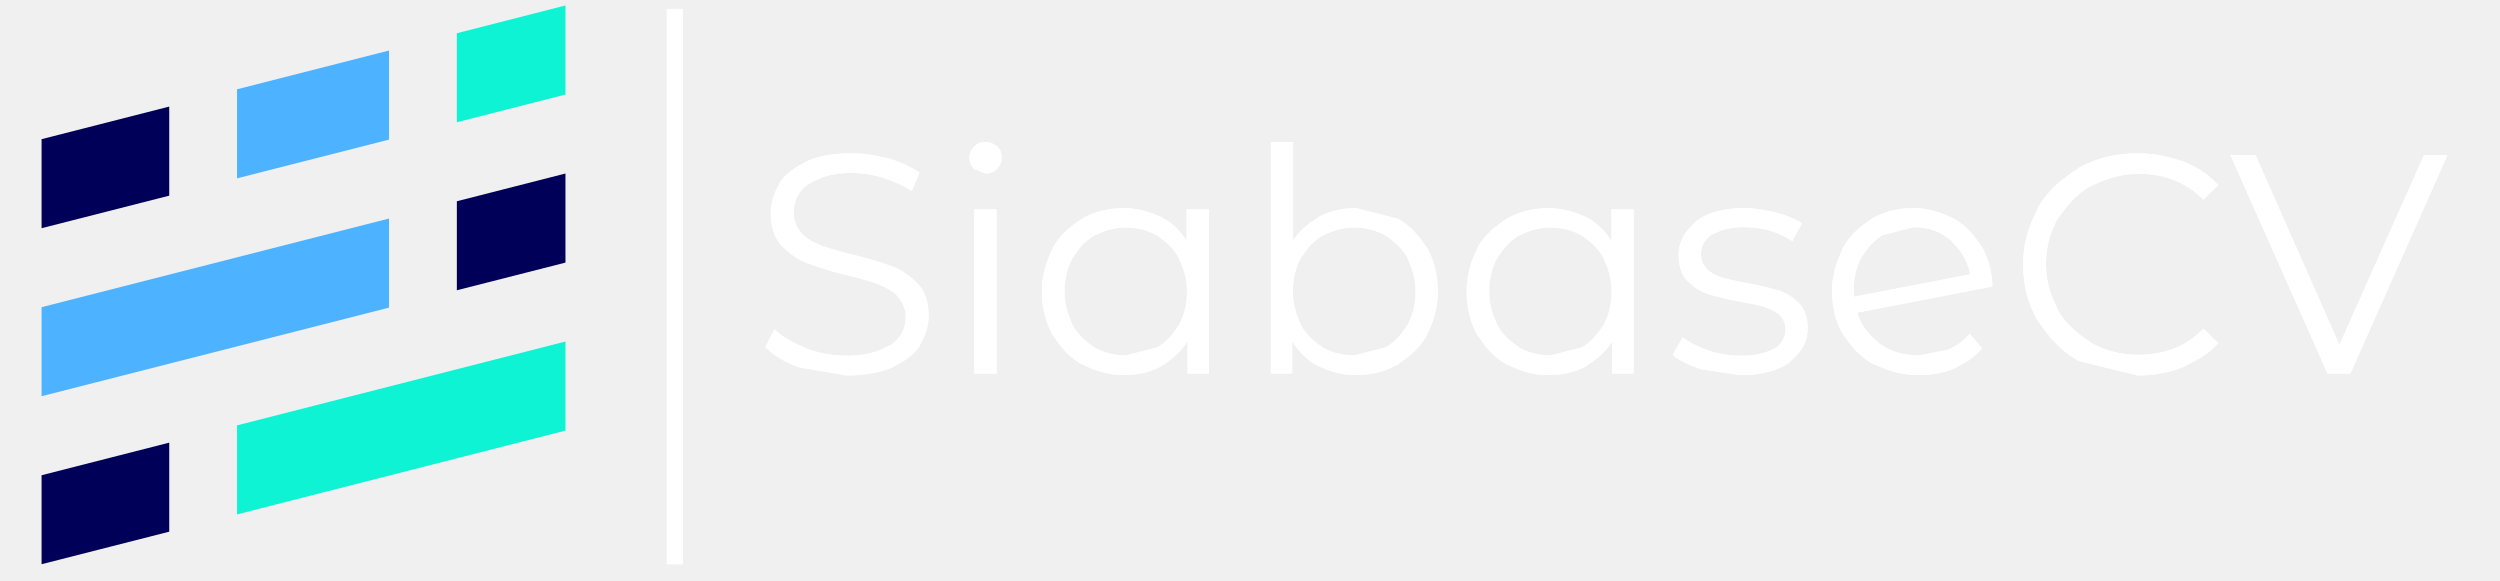
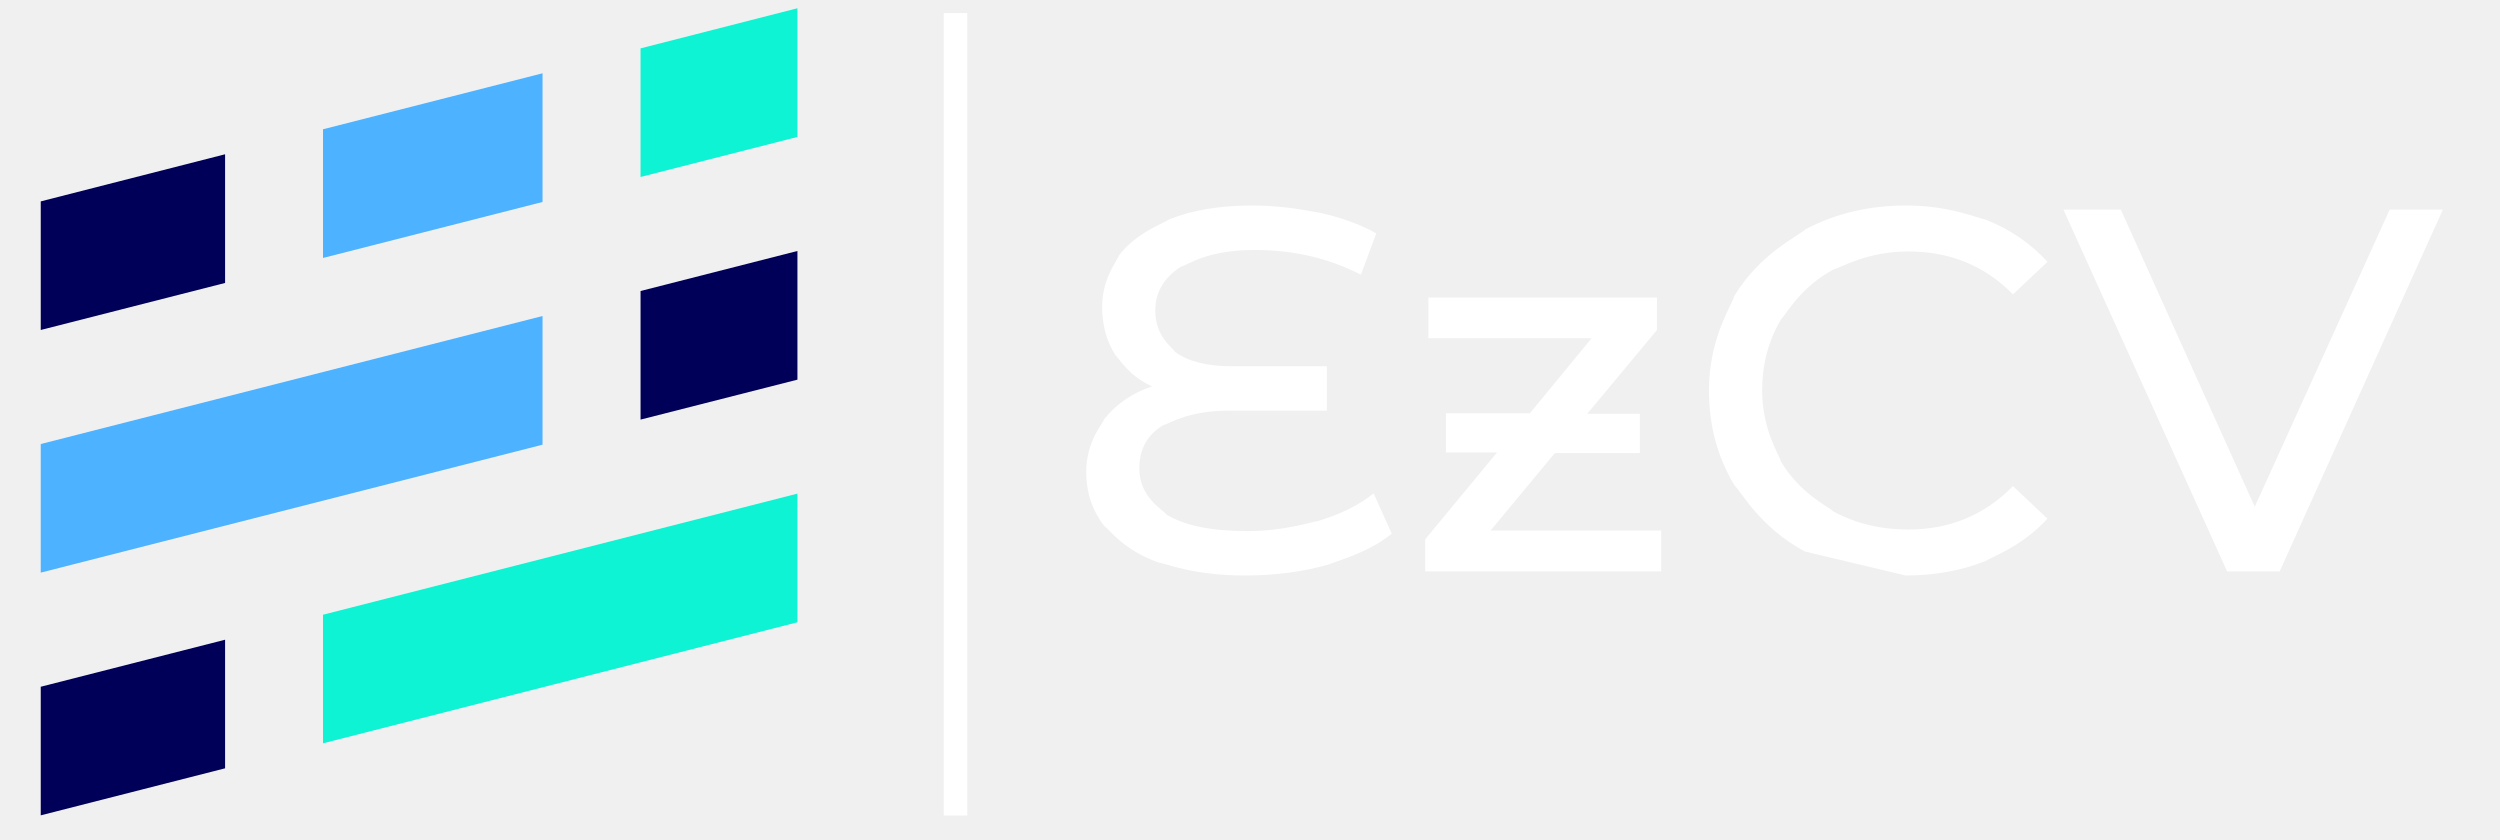
- <svg xmlns="http://www.w3.org/2000/svg" xmlns:xlink="http://www.w3.org/1999/xlink" version="1.1" preserveAspectRatio="xMidYMid meet" viewBox="7.583 -0.046 443.911 106.168" width="439.91" height="102.17">
+ <svg xmlns="http://www.w3.org/2000/svg" xmlns:xlink="http://www.w3.org/1999/xlink" version="1.1" preserveAspectRatio="xMidYMid meet" viewBox="6.217 -0.043 296.149 102.159" width="292.15" height="98.16">
  <defs>
-     <path d="M72.11 25.48L72.11 9.19L44.32 16.28L44.32 32.56L72.11 25.48Z" id="g1TnHU5p2d" />
-     <path d="M72.11 25.48L72.11 9.19L44.32 16.28L44.32 32.56L72.11 25.48Z" id="c5Zgms2tXP" />
-     <path d="M84.51 6.03L84.51 22.31L104.37 17.24L104.37 0.95L84.51 6.03Z" id="capkNexTb" />
-     <path d="M84.51 6.03L84.51 22.31L104.37 17.24L104.37 0.95L84.51 6.03Z" id="c3PfkBehM" />
-     <path d="M31.92 35.73L31.92 19.44L8.58 25.4L8.58 41.68L31.92 35.73Z" id="b45sl4vvGy" />
-     <path d="M31.92 35.73L31.92 19.44L8.58 25.4L8.58 41.68L31.92 35.73Z" id="beSbGNuWU" />
-     <path d="M84.51 36.75L84.51 53.03L104.37 47.97L104.37 31.68L84.51 36.75Z" id="a2igGwBH9Y" />
-     <path d="M84.51 36.75L84.51 53.03L104.37 47.97L104.37 31.68L84.51 36.75Z" id="aqd3Asndi" />
-     <path d="M72.11 56.2L72.11 39.91L8.58 56.12L8.58 72.4L72.11 56.2Z" id="c2gyZ8VUG2" />
-     <path d="M72.11 56.2L72.11 39.91L8.58 56.12L8.58 72.4L72.11 56.2Z" id="c2TO3fgGha" />
-     <path d="M44.32 77.73L44.32 94.01L104.37 78.69L104.37 62.4L44.32 77.73Z" id="bhUaA8AEZ" />
-     <path d="M44.32 77.73L44.32 94.01L104.37 78.69L104.37 62.4L44.32 77.73Z" id="b1vy4IYOa9" />
-     <path d="M31.92 97.17L31.92 80.89L8.58 86.85L8.58 103.12L31.92 97.17Z" id="b3YWEmPnP0" />
-     <path d="M31.92 97.17L31.92 80.89L8.58 86.85L8.58 103.12L31.92 97.17Z" id="f4q6veXvhK" />
-     <path d="M125.86 1.59C125.86 62.51 125.86 96.36 125.86 103.12C125.86 103.12 125.86 103.12 125.86 103.12C124.09 103.12 123.11 103.12 122.91 103.12C122.91 103.12 122.91 103.12 122.91 103.12C122.91 42.2 122.91 8.36 122.91 1.59C122.91 1.59 122.91 1.59 122.91 1.59C124.68 1.59 125.66 1.59 125.86 1.59C125.86 1.59 125.86 1.59 125.86 1.59Z" id="anKQou44Z" />
-     <path d="M125.86 1.59C125.86 62.51 125.86 96.36 125.86 103.12C125.86 103.12 125.86 103.12 125.86 103.12C124.09 103.12 123.11 103.12 122.91 103.12C122.91 103.12 122.91 103.12 122.91 103.12C122.91 42.2 122.91 8.36 122.91 1.59C122.91 1.59 122.91 1.59 122.91 1.59C124.68 1.59 125.66 1.59 125.86 1.59C125.86 1.59 125.86 1.59 125.86 1.59Z" id="c1L07DWTIi" />
-     <path d="M140.93 63.41C140.93 63.41 140.93 63.41 140.93 63.41C141.93 61.45 142.49 60.37 142.59 60.15C144.77 62.32 147.8 63.31 148.38 63.66C150.78 64.56 153.26 65 155.82 65C155.82 65 155.82 65 155.82 65C161.2 65 163.09 63.23 163.9 63.03C165.69 61.72 166.59 60.02 166.59 57.93C166.59 57.93 166.59 57.93 166.59 57.93C166.59 55.53 165.27 54.49 165.13 54.11C163.67 52.68 161.9 52.12 161.55 51.9C160.14 51.4 158.17 50.83 155.65 50.23C155.65 50.23 155.65 50.23 155.65 50.23C151.13 49.09 149.15 48.25 148.44 48.02C145.74 46.97 144.29 45.13 143.83 44.81C142.54 43.36 141.91 41.41 141.91 38.92C141.91 38.92 141.91 38.92 141.91 38.92C141.91 35.91 143.35 33.97 143.51 33.43C145.11 30.95 147.95 29.85 148.44 29.46C150.65 28.47 153.4 27.98 156.68 27.98C156.68 27.98 156.68 27.98 156.68 27.98C160.12 27.98 162.74 28.82 163.41 28.91C165.6 29.55 167.51 30.41 169.11 31.51C169.11 31.51 169.11 31.51 169.11 31.51C168.24 33.53 167.77 34.65 167.68 34.88C165.16 33.23 162.83 32.64 162.3 32.39C160.38 31.85 158.51 31.57 156.68 31.57C156.68 31.57 156.68 31.57 156.68 31.57C151.41 31.57 149.55 33.39 148.75 33.6C146.98 34.95 146.09 36.68 146.09 38.82C146.09 38.82 146.09 38.82 146.09 38.82C146.09 41.21 147.4 42.28 147.54 42.67C149.01 44.12 150.85 44.67 151.21 44.89C152.68 45.4 154.66 45.97 157.14 46.58C157.14 46.58 157.14 46.58 157.14 46.58C161.55 47.66 163.56 48.5 164.27 48.71C166.99 49.77 168.42 51.59 168.88 51.9C170.14 53.33 170.77 55.27 170.77 57.7C170.77 57.7 170.77 57.7 170.77 57.7C170.77 60.73 169.3 62.65 169.14 63.21C167.51 65.69 164.62 66.75 164.13 67.14C161.87 68.11 159.11 68.6 155.82 68.6C155.82 68.6 155.82 68.6 155.82 68.6C150.69 67.74 147.83 67.27 147.27 67.17C144.54 66.22 142.42 64.96 140.93 63.41ZM183.2 38.24L183.2 68.26L179.13 68.26L179.13 38.24L183.2 38.24ZM178.22 28.77C178.22 28.77 178.22 28.77 178.22 28.77C178.22 27.63 178.98 26.98 179.07 26.78C179.64 26.2 180.35 25.92 181.19 25.92C181.19 25.92 181.19 25.92 181.19 25.92C182.45 25.92 183.1 26.66 183.31 26.75C183.89 27.3 184.16 27.96 184.16 28.71C184.16 28.71 184.16 28.71 184.16 28.71C184.16 29.97 183.4 30.62 183.31 30.83C182.74 31.4 182.03 31.68 181.19 31.68C181.19 31.68 181.19 31.68 181.19 31.68C179.92 31.17 179.21 30.89 179.07 30.83C178.5 30.26 178.22 29.58 178.22 28.77ZM222.02 68.26C219.68 68.26 218.38 68.26 218.12 68.26C218.12 64.69 218.12 62.72 218.12 62.32C216.29 65.34 213.77 66.48 213.28 66.94C211.28 68.01 209.02 68.54 206.5 68.54C206.5 68.54 206.5 68.54 206.5 68.54C202.26 68.54 199.6 66.79 198.83 66.6C195.39 64.66 193.98 61.72 193.45 61.18C192.14 58.86 191.5 56.21 191.5 53.25C191.5 53.25 191.5 53.25 191.5 53.25C191.5 48.8 193.25 46.11 193.45 45.32C195.39 41.84 198.29 40.47 198.83 39.93C201.12 38.66 203.68 38.01 206.5 38.01C206.5 38.01 206.5 38.01 206.5 38.01C210.16 38.01 212.45 39.38 213.11 39.53C215.09 40.53 216.69 42.01 217.95 43.95C217.95 43.95 217.95 43.95 217.95 43.95L217.95 38.24L222.02 38.24L222.02 68.26ZM216.55 59.36C217.53 57.57 218.01 55.53 218.01 53.25C218.01 53.25 218.01 53.25 218.01 53.25C218.01 49.83 216.69 47.76 216.55 47.14C215.09 44.46 212.94 43.42 212.55 43.01C210.84 42.04 208.94 41.55 206.85 41.55C206.85 41.55 206.85 41.55 206.85 41.55C203.64 41.55 201.67 42.86 201.09 43.01C198.54 44.46 197.48 46.73 197.08 47.14C196.11 48.93 195.62 50.97 195.62 53.25C195.62 53.25 195.62 53.25 195.62 53.25C195.62 56.67 196.93 58.74 197.08 59.36C198.54 62.04 200.69 63.07 201.09 63.49C202.79 64.46 204.71 64.94 206.85 64.94C206.85 64.94 206.85 64.94 206.85 64.94C210.27 64.07 212.16 63.59 212.55 63.49C215.09 62.04 216.15 59.77 216.55 59.36ZM261.94 45.32C263.23 47.64 263.88 50.29 263.88 53.25C263.88 53.25 263.88 53.25 263.88 53.25C263.88 57.7 262.13 60.38 261.94 61.18C259.98 64.66 257.09 66.06 256.55 66.6C254.26 67.89 251.71 68.54 248.88 68.54C248.88 68.54 248.88 68.54 248.88 68.54C245.1 68.54 242.77 67.1 242.09 66.94C240.09 65.88 238.48 64.34 237.25 62.32C237.25 62.32 237.25 62.32 237.25 62.32L237.25 68.26L233.36 68.26L233.36 25.92C235.8 25.92 237.15 25.92 237.42 25.92C237.42 36.74 237.42 42.75 237.42 43.95C239.31 41.04 241.78 39.97 242.26 39.53C244.22 38.52 246.44 38.01 248.88 38.01C248.88 38.01 248.88 38.01 248.88 38.01C253.48 39.16 256.03 39.8 256.55 39.93C259.98 41.84 261.39 44.78 261.94 45.32ZM258.35 59.36C259.33 57.57 259.81 55.53 259.81 53.25C259.81 53.25 259.81 53.25 259.81 53.25C259.81 49.83 258.5 47.76 258.35 47.14C256.9 44.46 254.72 43.42 254.32 43.01C252.6 42.04 250.69 41.55 248.59 41.55C248.59 41.55 248.59 41.55 248.59 41.55C245.38 41.55 243.41 42.86 242.84 43.01C240.29 44.46 239.22 46.73 238.82 47.14C237.85 48.93 237.37 50.97 237.37 53.25C237.37 53.25 237.37 53.25 237.37 53.25C237.37 56.67 238.68 58.74 238.82 59.36C240.29 62.04 242.43 63.07 242.84 63.49C244.53 64.46 246.46 64.94 248.59 64.94C248.59 64.94 248.59 64.94 248.59 64.94C252.02 64.07 253.94 63.59 254.32 63.49C256.9 62.04 257.95 59.77 258.35 59.36ZM299.67 68.26C297.33 68.26 296.04 68.26 295.78 68.26C295.78 64.69 295.78 62.72 295.78 62.32C293.94 65.34 291.42 66.48 290.94 66.94C288.93 68.01 286.67 68.54 284.15 68.54C284.15 68.54 284.15 68.54 284.15 68.54C279.91 68.54 277.24 66.79 276.48 66.6C273.04 64.66 271.63 61.72 271.09 61.18C269.8 58.86 269.15 56.21 269.15 53.25C269.15 53.25 269.15 53.25 269.15 53.25C269.15 48.8 270.9 46.11 271.09 45.32C273.04 41.84 275.94 40.47 276.48 39.93C278.77 38.66 281.32 38.01 284.15 38.01C284.15 38.01 284.15 38.01 284.15 38.01C287.82 38.01 290.11 39.38 290.77 39.53C292.73 40.53 294.34 42.01 295.61 43.95C295.61 43.95 295.61 43.95 295.61 43.95L295.61 38.24L299.67 38.24L299.67 68.26ZM294.2 59.36C295.17 57.57 295.66 55.53 295.66 53.25C295.66 53.25 295.66 53.25 295.66 53.25C295.66 49.83 294.35 47.76 294.2 47.14C292.74 44.46 290.6 43.42 290.19 43.01C288.5 42.04 286.59 41.55 284.49 41.55C284.49 41.55 284.49 41.55 284.49 41.55C281.28 41.55 279.31 42.86 278.74 43.01C276.19 44.46 275.14 46.73 274.73 47.14C273.76 48.93 273.27 50.97 273.27 53.25C273.27 53.25 273.27 53.25 273.27 53.25C273.27 56.67 274.59 58.74 274.73 59.36C276.19 62.04 278.33 63.07 278.74 63.49C280.44 64.46 282.36 64.94 284.49 64.94C284.49 64.94 284.49 64.94 284.49 64.94C287.91 64.07 289.81 63.59 290.19 63.49C292.74 62.04 293.79 59.77 294.2 59.36ZM306.82 64.83C306.82 64.83 306.82 64.83 306.82 64.83C307.92 62.91 308.54 61.85 308.66 61.64C310.55 63.12 312.93 63.82 313.41 64.06C315.32 64.69 317.3 65 319.37 65C319.37 65 319.37 65 319.37 65C323.49 65 324.86 63.85 325.46 63.72C326.78 62.86 327.45 61.66 327.45 60.09C327.45 60.09 327.45 60.09 327.45 60.09C327.45 58.44 326.46 57.76 326.35 57.5C325.26 56.56 323.88 56.21 323.6 56.07C322.5 55.75 321.03 55.44 319.2 55.13C319.2 55.13 319.2 55.13 319.2 55.13C315.53 54.44 313.89 53.88 313.3 53.73C311.07 53.03 309.87 51.55 309.49 51.31C308.44 50.17 307.91 48.59 307.91 46.58C307.91 46.58 307.91 46.58 307.91 46.58C307.91 42.8 310.75 41.03 311.07 40.41C313.16 38.82 316.08 38.01 319.83 38.01C319.83 38.01 319.83 38.01 319.83 38.01C322.74 38.01 325.08 38.71 325.66 38.79C327.62 39.3 329.22 39.98 330.47 40.81C330.47 40.81 330.47 40.81 330.47 40.81C329.41 42.77 328.82 43.85 328.7 44.06C326.22 42.35 323.26 41.49 319.83 41.49C319.83 41.49 319.83 41.49 319.83 41.49C315.93 41.49 314.54 42.73 313.96 42.86C312.64 43.78 311.99 44.98 311.99 46.46C311.99 46.46 311.99 46.46 311.99 46.46C311.99 48.17 312.98 48.93 313.1 49.2C314.22 50.23 315.6 50.56 315.87 50.71C316.99 51.03 318.51 51.37 320.45 51.71C320.45 51.71 320.45 51.71 320.45 51.71C324.06 52.39 325.66 52.94 326.24 53.08C328.41 53.76 329.59 55.18 329.96 55.42C330.99 56.52 331.51 58.04 331.51 59.98C331.51 59.98 331.51 59.98 331.51 59.98C331.51 63.92 328.55 65.6 328.21 66.22C326.02 67.77 322.97 68.54 319.08 68.54C319.08 68.54 319.08 68.54 319.08 68.54C314.87 67.9 312.53 67.56 312.06 67.48C309.83 66.78 308.09 65.9 306.82 64.83ZM361.12 61C361.12 61 361.12 61 361.12 61C362.49 62.58 363.25 63.46 363.4 63.63C361.4 66.03 358.92 66.91 358.42 67.29C356.44 68.12 354.24 68.54 351.83 68.54C351.83 68.54 351.83 68.54 351.83 68.54C347.2 68.54 344.42 66.77 343.59 66.57C339.98 64.61 338.54 61.67 337.98 61.12C336.64 58.8 335.97 56.18 335.97 53.25C335.97 53.25 335.97 53.25 335.97 53.25C335.97 48.86 337.7 46.17 337.9 45.37C339.81 41.89 342.66 40.5 343.19 39.96C345.44 38.67 348 38.01 350.87 38.01C350.87 38.01 350.87 38.01 350.87 38.01C354.87 38.01 357.38 39.66 358.11 39.84C361.35 41.66 362.74 44.41 363.26 44.92C364.53 47.09 365.21 49.56 365.29 52.34C365.29 52.34 365.29 52.34 365.29 52.34C350.45 55.21 342.21 56.81 340.56 57.12C341.7 60.78 344.29 62.29 344.71 62.86C346.71 64.25 349.1 64.94 351.89 64.94C351.89 64.94 351.89 64.94 351.89 64.94C355 64.35 356.73 64.01 357.07 63.94C358.66 63.28 360 62.3 361.12 61ZM341.33 47C340.4 48.73 339.93 50.72 339.93 52.97C339.93 52.97 339.93 52.97 339.93 52.97C339.93 53.53 339.95 53.95 339.98 54.22C339.98 54.22 339.98 54.22 339.98 54.22C352.73 51.75 359.81 50.38 361.23 50.11C360.54 46.35 358.08 44.54 357.73 43.93C355.87 42.31 353.58 41.49 350.87 41.49C350.87 41.49 350.87 41.49 350.87 41.49C347.47 42.37 345.6 42.85 345.22 42.95C342.73 44.4 341.72 46.6 341.33 47ZM373.63 58.7C371.81 55.6 370.9 52.12 370.9 48.28C370.9 48.28 370.9 48.28 370.9 48.28C370.9 42.53 373.36 38.92 373.63 37.87C376.35 33.23 380.4 31.33 381.15 30.6C384.36 28.85 387.95 27.98 391.92 27.98C391.92 27.98 391.92 27.98 391.92 27.98C396.38 27.98 399.34 29.31 400.17 29.46C402.69 30.45 404.82 31.89 406.58 33.79C406.58 33.79 406.58 33.79 406.58 33.79C404.97 35.4 404.07 36.3 403.88 36.47C400.76 33.32 396.81 31.74 392.04 31.74C392.04 31.74 392.04 31.74 392.04 31.74C387.28 31.74 384.25 33.69 383.39 33.91C379.5 36.08 377.9 39.25 377.29 39.84C375.82 42.35 375.08 45.17 375.08 48.28C375.08 48.28 375.08 48.28 375.08 48.28C375.08 52.97 377.07 55.89 377.29 56.73C379.5 60.5 382.78 62.07 383.39 62.66C385.98 64.11 388.87 64.83 392.04 64.83C392.04 64.83 392.04 64.83 392.04 64.83C396.84 64.83 400.8 63.24 403.88 60.04C403.88 60.04 403.88 60.04 403.88 60.04C405.5 61.65 406.4 62.54 406.58 62.72C403.94 65.57 400.78 66.65 400.14 67.09C397.6 68.09 394.84 68.6 391.86 68.6C391.86 68.6 391.86 68.6 391.86 68.6C385.42 67.02 381.84 66.15 381.13 65.98C376.35 63.35 374.37 59.42 373.63 58.7ZM430.74 68.26L426.57 68.26L408.81 28.32L413.4 28.32L428.74 63.01L444.2 28.32L448.49 28.32L430.74 68.26Z" id="c37j82CLcB" />
-     <path d="M140.93 63.41C140.93 63.41 140.93 63.41 140.93 63.41C141.93 61.45 142.49 60.37 142.59 60.15C144.77 62.32 147.8 63.31 148.38 63.66C150.78 64.56 153.26 65 155.82 65C155.82 65 155.82 65 155.82 65C161.2 65 163.09 63.23 163.9 63.03C165.69 61.72 166.59 60.02 166.59 57.93C166.59 57.93 166.59 57.93 166.59 57.93C166.59 55.53 165.27 54.49 165.13 54.11C163.67 52.68 161.9 52.12 161.55 51.9C160.14 51.4 158.17 50.83 155.65 50.23C155.65 50.23 155.65 50.23 155.65 50.23C151.13 49.09 149.15 48.25 148.44 48.02C145.74 46.97 144.29 45.13 143.83 44.81C142.54 43.36 141.91 41.41 141.91 38.92C141.91 38.92 141.91 38.92 141.91 38.92C141.91 35.91 143.35 33.97 143.51 33.43C145.11 30.95 147.95 29.85 148.44 29.46C150.65 28.47 153.4 27.98 156.68 27.98C156.68 27.98 156.68 27.98 156.68 27.98C160.12 27.98 162.74 28.82 163.41 28.91C165.6 29.55 167.51 30.41 169.11 31.51C169.11 31.51 169.11 31.51 169.11 31.51C168.24 33.53 167.77 34.65 167.68 34.88C165.16 33.23 162.83 32.64 162.3 32.39C160.38 31.85 158.51 31.57 156.68 31.57C156.68 31.57 156.68 31.57 156.68 31.57C151.41 31.57 149.55 33.39 148.75 33.6C146.98 34.95 146.09 36.68 146.09 38.82C146.09 38.82 146.09 38.82 146.09 38.82C146.09 41.21 147.4 42.28 147.54 42.67C149.01 44.12 150.85 44.67 151.21 44.89C152.68 45.4 154.66 45.97 157.14 46.58C157.14 46.58 157.14 46.58 157.14 46.58C161.55 47.66 163.56 48.5 164.27 48.71C166.99 49.77 168.42 51.59 168.88 51.9C170.14 53.33 170.77 55.27 170.77 57.7C170.77 57.7 170.77 57.7 170.77 57.7C170.77 60.73 169.3 62.65 169.14 63.21C167.51 65.69 164.62 66.75 164.13 67.14C161.87 68.11 159.11 68.6 155.82 68.6C155.82 68.6 155.82 68.6 155.82 68.6C150.69 67.74 147.83 67.27 147.27 67.17C144.54 66.22 142.42 64.96 140.93 63.41ZM183.2 38.24L183.2 68.26L179.13 68.26L179.13 38.24L183.2 38.24ZM178.22 28.77C178.22 28.77 178.22 28.77 178.22 28.77C178.22 27.63 178.98 26.98 179.07 26.78C179.64 26.2 180.35 25.92 181.19 25.92C181.19 25.92 181.19 25.92 181.19 25.92C182.45 25.92 183.1 26.66 183.31 26.75C183.89 27.3 184.16 27.96 184.16 28.71C184.16 28.71 184.16 28.71 184.16 28.71C184.16 29.97 183.4 30.62 183.31 30.83C182.74 31.4 182.03 31.68 181.19 31.68C181.19 31.68 181.19 31.68 181.19 31.68C179.92 31.17 179.21 30.89 179.07 30.83C178.5 30.26 178.22 29.58 178.22 28.77ZM222.02 68.26C219.68 68.26 218.38 68.26 218.12 68.26C218.12 64.69 218.12 62.72 218.12 62.32C216.29 65.34 213.77 66.48 213.28 66.94C211.28 68.01 209.02 68.54 206.5 68.54C206.5 68.54 206.5 68.54 206.5 68.54C202.26 68.54 199.6 66.79 198.83 66.6C195.39 64.66 193.98 61.72 193.45 61.18C192.14 58.86 191.5 56.21 191.5 53.25C191.5 53.25 191.5 53.25 191.5 53.25C191.5 48.8 193.25 46.11 193.45 45.32C195.39 41.84 198.29 40.47 198.83 39.93C201.12 38.66 203.68 38.01 206.5 38.01C206.5 38.01 206.5 38.01 206.5 38.01C210.16 38.01 212.45 39.38 213.11 39.53C215.09 40.53 216.69 42.01 217.95 43.95C217.95 43.95 217.95 43.95 217.95 43.95L217.95 38.24L222.02 38.24L222.02 68.26ZM216.55 59.36C217.53 57.57 218.01 55.53 218.01 53.25C218.01 53.25 218.01 53.25 218.01 53.25C218.01 49.83 216.69 47.76 216.55 47.14C215.09 44.46 212.94 43.42 212.55 43.01C210.84 42.04 208.94 41.55 206.85 41.55C206.85 41.55 206.85 41.55 206.85 41.55C203.64 41.55 201.67 42.86 201.09 43.01C198.54 44.46 197.48 46.73 197.08 47.14C196.11 48.93 195.62 50.97 195.62 53.25C195.62 53.25 195.62 53.25 195.62 53.25C195.62 56.67 196.93 58.74 197.08 59.36C198.54 62.04 200.69 63.07 201.09 63.49C202.79 64.46 204.71 64.94 206.85 64.94C206.85 64.94 206.85 64.94 206.85 64.94C210.27 64.07 212.16 63.59 212.55 63.49C215.09 62.04 216.15 59.77 216.55 59.36ZM261.94 45.32C263.23 47.64 263.88 50.29 263.88 53.25C263.88 53.25 263.88 53.25 263.88 53.25C263.88 57.7 262.13 60.38 261.94 61.18C259.98 64.66 257.09 66.06 256.55 66.6C254.26 67.89 251.71 68.54 248.88 68.54C248.88 68.54 248.88 68.54 248.88 68.54C245.1 68.54 242.77 67.1 242.09 66.94C240.09 65.88 238.48 64.34 237.25 62.32C237.25 62.32 237.25 62.32 237.25 62.32L237.25 68.26L233.36 68.26L233.36 25.92C235.8 25.92 237.15 25.92 237.42 25.92C237.42 36.74 237.42 42.75 237.42 43.95C239.31 41.04 241.78 39.97 242.26 39.53C244.22 38.52 246.44 38.01 248.88 38.01C248.88 38.01 248.88 38.01 248.88 38.01C253.48 39.16 256.03 39.8 256.55 39.93C259.98 41.84 261.39 44.78 261.94 45.32ZM258.35 59.36C259.33 57.57 259.81 55.53 259.81 53.25C259.81 53.25 259.81 53.25 259.81 53.25C259.81 49.83 258.5 47.76 258.35 47.14C256.9 44.46 254.72 43.42 254.32 43.01C252.6 42.04 250.69 41.55 248.59 41.55C248.59 41.55 248.59 41.55 248.59 41.55C245.38 41.55 243.41 42.86 242.84 43.01C240.29 44.46 239.22 46.73 238.82 47.14C237.85 48.93 237.37 50.97 237.37 53.25C237.37 53.25 237.37 53.25 237.37 53.25C237.37 56.67 238.68 58.74 238.82 59.36C240.29 62.04 242.43 63.07 242.84 63.49C244.53 64.46 246.46 64.94 248.59 64.94C248.59 64.94 248.59 64.94 248.59 64.94C252.02 64.07 253.94 63.59 254.32 63.49C256.9 62.04 257.95 59.77 258.35 59.36ZM299.67 68.26C297.33 68.26 296.04 68.26 295.78 68.26C295.78 64.69 295.78 62.72 295.78 62.32C293.94 65.34 291.42 66.48 290.94 66.94C288.93 68.01 286.67 68.54 284.15 68.54C284.15 68.54 284.15 68.54 284.15 68.54C279.91 68.54 277.24 66.79 276.48 66.6C273.04 64.66 271.63 61.72 271.09 61.18C269.8 58.86 269.15 56.21 269.15 53.25C269.15 53.25 269.15 53.25 269.15 53.25C269.15 48.8 270.9 46.11 271.09 45.32C273.04 41.84 275.94 40.47 276.48 39.93C278.77 38.66 281.32 38.01 284.15 38.01C284.15 38.01 284.15 38.01 284.15 38.01C287.82 38.01 290.11 39.38 290.77 39.53C292.73 40.53 294.34 42.01 295.61 43.95C295.61 43.95 295.61 43.95 295.61 43.95L295.61 38.24L299.67 38.24L299.67 68.26ZM294.2 59.36C295.17 57.57 295.66 55.53 295.66 53.25C295.66 53.25 295.66 53.25 295.66 53.25C295.66 49.83 294.35 47.76 294.2 47.14C292.74 44.46 290.6 43.42 290.19 43.01C288.5 42.04 286.59 41.55 284.49 41.55C284.49 41.55 284.49 41.55 284.49 41.55C281.28 41.55 279.31 42.86 278.74 43.01C276.19 44.46 275.14 46.73 274.73 47.14C273.76 48.93 273.27 50.97 273.27 53.25C273.27 53.25 273.27 53.25 273.27 53.25C273.27 56.67 274.59 58.74 274.73 59.36C276.19 62.04 278.33 63.07 278.74 63.49C280.44 64.46 282.36 64.94 284.49 64.94C284.49 64.94 284.49 64.94 284.49 64.94C287.91 64.07 289.81 63.59 290.19 63.49C292.74 62.04 293.79 59.77 294.2 59.36ZM306.82 64.83C306.82 64.83 306.82 64.83 306.82 64.83C307.92 62.91 308.54 61.85 308.66 61.64C310.55 63.12 312.93 63.82 313.41 64.06C315.32 64.69 317.3 65 319.37 65C319.37 65 319.37 65 319.37 65C323.49 65 324.86 63.85 325.46 63.72C326.78 62.86 327.45 61.66 327.45 60.09C327.45 60.09 327.45 60.09 327.45 60.09C327.45 58.44 326.46 57.76 326.35 57.5C325.26 56.56 323.88 56.21 323.6 56.07C322.5 55.75 321.03 55.44 319.2 55.13C319.2 55.13 319.2 55.13 319.2 55.13C315.53 54.44 313.89 53.88 313.3 53.73C311.07 53.03 309.87 51.55 309.49 51.31C308.44 50.17 307.91 48.59 307.91 46.58C307.91 46.58 307.91 46.58 307.91 46.58C307.91 42.8 310.75 41.03 311.07 40.41C313.16 38.82 316.08 38.01 319.83 38.01C319.83 38.01 319.83 38.01 319.83 38.01C322.74 38.01 325.08 38.71 325.66 38.79C327.62 39.3 329.22 39.98 330.47 40.81C330.47 40.81 330.47 40.81 330.47 40.81C329.41 42.77 328.82 43.85 328.7 44.06C326.22 42.35 323.26 41.49 319.83 41.49C319.83 41.49 319.83 41.49 319.83 41.49C315.93 41.49 314.54 42.73 313.96 42.86C312.64 43.78 311.99 44.98 311.99 46.46C311.99 46.46 311.99 46.46 311.99 46.46C311.99 48.17 312.98 48.93 313.1 49.2C314.22 50.23 315.6 50.56 315.87 50.71C316.99 51.03 318.51 51.37 320.45 51.71C320.45 51.71 320.45 51.71 320.45 51.71C324.06 52.39 325.66 52.94 326.24 53.08C328.41 53.76 329.59 55.18 329.96 55.42C330.99 56.52 331.51 58.04 331.51 59.98C331.51 59.98 331.51 59.98 331.51 59.98C331.51 63.92 328.55 65.6 328.21 66.22C326.02 67.77 322.97 68.54 319.08 68.54C319.08 68.54 319.08 68.54 319.08 68.54C314.87 67.9 312.53 67.56 312.06 67.48C309.83 66.78 308.09 65.9 306.82 64.83ZM361.12 61C361.12 61 361.12 61 361.12 61C362.49 62.58 363.25 63.46 363.4 63.63C361.4 66.03 358.92 66.91 358.42 67.29C356.44 68.12 354.24 68.54 351.83 68.54C351.83 68.54 351.83 68.54 351.83 68.54C347.2 68.54 344.42 66.77 343.59 66.57C339.98 64.61 338.54 61.67 337.98 61.12C336.64 58.8 335.97 56.18 335.97 53.25C335.97 53.25 335.97 53.25 335.97 53.25C335.97 48.86 337.7 46.17 337.9 45.37C339.81 41.89 342.66 40.5 343.19 39.96C345.44 38.67 348 38.01 350.87 38.01C350.87 38.01 350.87 38.01 350.87 38.01C354.87 38.01 357.38 39.66 358.11 39.84C361.35 41.66 362.74 44.41 363.26 44.92C364.53 47.09 365.21 49.56 365.29 52.34C365.29 52.34 365.29 52.34 365.29 52.34C350.45 55.21 342.21 56.81 340.56 57.12C341.7 60.78 344.29 62.29 344.71 62.86C346.71 64.25 349.1 64.94 351.89 64.94C351.89 64.94 351.89 64.94 351.89 64.94C355 64.35 356.73 64.01 357.07 63.94C358.66 63.28 360 62.3 361.12 61ZM341.33 47C340.4 48.73 339.93 50.72 339.93 52.97C339.93 52.97 339.93 52.97 339.93 52.97C339.93 53.53 339.95 53.95 339.98 54.22C339.98 54.22 339.98 54.22 339.98 54.22C352.73 51.75 359.81 50.38 361.23 50.11C360.54 46.35 358.08 44.54 357.73 43.93C355.87 42.31 353.58 41.49 350.87 41.49C350.87 41.49 350.87 41.49 350.87 41.49C347.47 42.37 345.6 42.85 345.22 42.95C342.73 44.4 341.72 46.6 341.33 47ZM373.63 58.7C371.81 55.6 370.9 52.12 370.9 48.28C370.9 48.28 370.9 48.28 370.9 48.28C370.9 42.53 373.36 38.92 373.63 37.87C376.35 33.23 380.4 31.33 381.15 30.6C384.36 28.85 387.95 27.98 391.92 27.98C391.92 27.98 391.92 27.98 391.92 27.98C396.38 27.98 399.34 29.31 400.17 29.46C402.69 30.45 404.82 31.89 406.58 33.79C406.58 33.79 406.58 33.79 406.58 33.79C404.97 35.4 404.07 36.3 403.88 36.47C400.76 33.32 396.81 31.74 392.04 31.74C392.04 31.74 392.04 31.74 392.04 31.74C387.28 31.74 384.25 33.69 383.39 33.91C379.5 36.08 377.9 39.25 377.29 39.84C375.82 42.35 375.08 45.17 375.08 48.28C375.08 48.28 375.08 48.28 375.08 48.28C375.08 52.97 377.07 55.89 377.29 56.73C379.5 60.5 382.78 62.07 383.39 62.66C385.98 64.11 388.87 64.83 392.04 64.83C392.04 64.83 392.04 64.83 392.04 64.83C396.84 64.83 400.8 63.24 403.88 60.04C403.88 60.04 403.88 60.04 403.88 60.04C405.5 61.65 406.4 62.54 406.58 62.72C403.94 65.57 400.78 66.65 400.14 67.09C397.6 68.09 394.84 68.6 391.86 68.6C391.86 68.6 391.86 68.6 391.86 68.6C385.42 67.02 381.84 66.15 381.13 65.98C376.35 63.35 374.37 59.42 373.63 58.7ZM430.74 68.26L426.57 68.26L408.81 28.32L413.4 28.32L428.74 63.01L444.2 28.32L448.49 28.32L430.74 68.26Z" id="c57Nto6T0" />
+     <path d="M68.25 8.87L41.55 15.68L41.55 31.33L68.25 24.52L68.25 8.87Z" id="c1eZHLaCcX" />
+     <path d="M68.25 8.87L41.55 15.68L41.55 31.33L68.25 24.52L68.25 8.87Z" id="d1Bmju8Ddt" />
+     <path d="M68.25 8.87L41.55 15.68L41.55 31.33L68.25 24.52L68.25 8.87Z" id="bsm85Whvs" />
+     <path d="M68.25 8.87L41.55 15.68L41.55 31.33L68.25 24.52L68.25 8.87Z" id="b114dacUK" />
+     <path d="M80.17 21.48L99.25 16.61L99.25 0.96L80.17 5.84L80.17 21.48Z" id="a2PTA2Yh22" />
+     <path d="M80.17 21.48L99.25 16.61L99.25 0.96L80.17 5.84L80.17 21.48Z" id="b1aOla4dQm" />
+     <path d="M80.17 21.48L99.25 16.61L99.25 0.96L80.17 5.84L80.17 21.48Z" id="a3ZCMAYgnl" />
+     <path d="M80.17 21.48L99.25 16.61L99.25 0.96L80.17 5.84L80.17 21.48Z" id="cclJjcSZh" />
+     <path d="M29.64 18.72L7.22 24.45L7.22 40.09L29.64 34.37L29.64 18.72Z" id="b1mbqmX0nZ" />
+     <path d="M29.64 18.72L7.22 24.45L7.22 40.09L29.64 34.37L29.64 18.72Z" id="b27W2ghE3f" />
+     <path d="M29.64 18.72L7.22 24.45L7.22 40.09L29.64 34.37L29.64 18.72Z" id="abHvNwWh1" />
+     <path d="M29.64 18.72L7.22 24.45L7.22 40.09L29.64 34.37L29.64 18.72Z" id="a92ksH1qWm" />
+     <path d="M80.17 50.99L99.25 46.13L99.25 30.48L80.17 35.35L80.17 50.99Z" id="b2vd4UOLcH" />
+     <path d="M80.17 50.99L99.25 46.13L99.25 30.48L80.17 35.35L80.17 50.99Z" id="d2hUcpyZra" />
+     <path d="M80.17 50.99L99.25 46.13L99.25 30.48L80.17 35.35L80.17 50.99Z" id="b1h9801dXy" />
+     <path d="M80.17 50.99L99.25 46.13L99.25 30.48L80.17 35.35L80.17 50.99Z" id="c43alHQ73R" />
+     <path d="M68.25 38.39L7.22 53.96L7.22 69.6L68.25 54.04L68.25 38.39Z" id="a4KgiY65V" />
+     <path d="M68.25 38.39L7.22 53.96L7.22 69.6L68.25 54.04L68.25 38.39Z" id="d3LYJPQb5" />
+     <path d="M68.25 38.39L7.22 53.96L7.22 69.6L68.25 54.04L68.25 38.39Z" id="g4vacrfDfj" />
+     <path d="M68.25 38.39L7.22 53.96L7.22 69.6L68.25 54.04L68.25 38.39Z" id="c4L6YIufLH" />
+     <path d="M41.55 90.36L99.25 75.64L99.25 59.99L41.55 74.72L41.55 90.36Z" id="aq92cLS4U" />
+     <path d="M41.55 90.36L99.25 75.64L99.25 59.99L41.55 74.72L41.55 90.36Z" id="c1DTujdH9k" />
+     <path d="M41.55 90.36L99.25 75.64L99.25 59.99L41.55 74.72L41.55 90.36Z" id="bzKWU3qyz" />
+     <path d="M41.55 90.36L99.25 75.64L99.25 59.99L41.55 74.72L41.55 90.36Z" id="hzXIjm9WG" />
+     <path d="M29.64 77.76L7.22 83.48L7.22 99.12L29.64 93.4L29.64 77.76Z" id="c2T5yzdTjw" />
+     <path d="M29.64 77.76L7.22 83.48L7.22 99.12L29.64 93.4L29.64 77.76Z" id="c6SiNYLjx" />
+     <path d="M29.64 77.76L7.22 83.48L7.22 99.12L29.64 93.4L29.64 77.76Z" id="h11N8Rjry7" />
+     <path d="M29.64 77.76L7.22 83.48L7.22 99.12L29.64 93.4L29.64 77.76Z" id="a3hwZmiXaO" />
+     <path d="M119.89 99.12C119.89 99.12 119.89 99.12 119.89 99.12C118.19 99.12 117.25 99.12 117.06 99.12C117.06 99.12 117.06 99.12 117.06 99.12C117.06 40.59 117.06 8.08 117.06 1.57C117.06 1.57 117.06 1.57 117.06 1.57C118.76 1.57 119.7 1.57 119.89 1.57C119.89 1.57 119.89 1.57 119.89 1.57C119.89 60.1 119.89 92.62 119.89 99.12Z" id="eFfNSCkQp" />
+     <path d="M119.89 99.12C119.89 99.12 119.89 99.12 119.89 99.12C118.19 99.12 117.25 99.12 117.06 99.12C117.06 99.12 117.06 99.12 117.06 99.12C117.06 40.59 117.06 8.08 117.06 1.57C117.06 1.57 117.06 1.57 117.06 1.57C118.76 1.57 119.7 1.57 119.89 1.57C119.89 1.57 119.89 1.57 119.89 1.57C119.89 60.1 119.89 92.62 119.89 99.12Z" id="e7SgTULFFn" />
+     <path d="M119.89 99.12C119.89 99.12 119.89 99.12 119.89 99.12C118.19 99.12 117.25 99.12 117.06 99.12C117.06 99.12 117.06 99.12 117.06 99.12C117.06 40.59 117.06 8.08 117.06 1.57C117.06 1.57 117.06 1.57 117.06 1.57C118.76 1.57 119.7 1.57 119.89 1.57C119.89 1.57 119.89 1.57 119.89 1.57C119.89 60.1 119.89 92.62 119.89 99.12Z" id="b7w5K45hR" />
+     <path d="M119.89 99.12C119.89 99.12 119.89 99.12 119.89 99.12C118.19 99.12 117.25 99.12 117.06 99.12C117.06 99.12 117.06 99.12 117.06 99.12C117.06 40.59 117.06 8.08 117.06 1.57C117.06 1.57 117.06 1.57 117.06 1.57C118.76 1.57 119.7 1.57 119.89 1.57C119.89 1.57 119.89 1.57 119.89 1.57C119.89 60.1 119.89 92.62 119.89 99.12Z" id="a1P2ZfGmGu" />
+     <path d="M171.53 64.86C168.62 67.25 164.66 68.23 163.9 68.6C160.76 69.5 157.33 69.95 153.63 69.95C153.63 69.95 153.63 69.95 153.63 69.95C147.42 69.95 144.14 68.51 143.09 68.35C138.76 66.75 137.22 64.36 136.56 63.92C135.1 62.03 134.37 59.85 134.37 57.38C134.37 57.38 134.37 57.38 134.37 57.38C134.37 53.61 136.37 51.53 136.6 50.88C138.08 49.05 140.01 47.74 142.38 46.95C142.38 46.95 142.38 46.95 142.38 46.95C139.54 45.69 138.37 43.53 137.92 43.15C136.84 41.45 136.31 39.49 136.31 37.27C136.31 37.27 136.31 37.27 136.31 37.27C136.31 33.81 138.14 31.67 138.34 31.05C140.38 28.28 143.9 27.06 144.51 26.62C147.27 25.51 150.63 24.95 154.6 24.95C154.6 24.95 154.6 24.95 154.6 24.95C158.8 24.95 161.95 25.74 162.77 25.83C165.42 26.42 167.72 27.26 169.65 28.34L169.65 28.34C168.53 31.36 167.9 33.04 167.78 33.37C163.9 31.36 159.59 30.36 154.85 30.36C154.85 30.36 154.85 30.36 154.85 30.36C148.97 30.36 146.77 32.19 145.87 32.4C143.8 33.76 142.77 35.53 142.77 37.71C142.77 37.71 142.77 37.71 142.77 37.71C142.77 40.98 144.92 42.23 145.16 42.74C146.75 43.91 149.04 44.5 152.01 44.5L152.01 44.5L163.64 44.5L163.64 49.9C156.51 49.9 152.54 49.9 151.75 49.9C146.65 49.9 144.54 51.49 143.74 51.66C141.8 52.83 140.83 54.59 140.83 56.94C140.83 56.94 140.83 56.94 140.83 56.94C140.83 60.52 143.8 61.98 144.13 62.53C146.32 63.88 149.6 64.55 153.95 64.55C153.95 64.55 153.95 64.55 153.95 64.55C158.47 64.55 161.71 63.44 162.58 63.32C165.31 62.5 167.56 61.38 169.33 59.96L169.33 59.96C170.65 62.9 171.38 64.53 171.53 64.86ZM204.3 64.48L204.3 69.45L175.6 69.45L175.6 65.55L184.33 54.99L178.12 54.99L178.12 50.22L188.33 50.22L195.83 41.1L175.99 41.1L175.99 36.14L203.78 36.14L203.78 40.1L195.31 50.28L201.71 50.28L201.71 55.06L191.37 55.06L183.55 64.48L204.3 64.48ZM221.78 67.03C216.32 64.11 214.07 59.79 213.21 58.98C211.15 55.57 210.11 51.72 210.11 47.45C210.11 47.45 210.11 47.45 210.11 47.45C210.11 41.04 212.9 37.07 213.21 35.92C216.32 30.8 220.95 28.68 221.81 27.87C225.47 25.92 229.57 24.95 234.09 24.95C234.09 24.95 234.09 24.95 234.09 24.95C239.39 24.95 242.82 26.51 243.78 26.68C246.71 27.83 249.21 29.54 251.28 31.8L251.28 31.8C248.76 34.18 247.36 35.5 247.08 35.76C243.68 32.28 239.43 30.54 234.35 30.54C234.35 30.54 234.35 30.54 234.35 30.54C229.31 30.54 226.15 32.52 225.24 32.74C221.16 34.94 219.51 38.2 218.87 38.81C217.34 41.39 216.58 44.27 216.58 47.45C216.58 47.45 216.58 47.45 216.58 47.45C216.58 52.23 218.64 55.23 218.87 56.09C221.16 59.96 224.6 61.55 225.24 62.16C227.95 63.62 230.99 64.36 234.35 64.36C234.35 64.36 234.35 64.36 234.35 64.36C239.39 64.36 243.63 62.6 247.08 59.08L247.08 59.08C249.6 61.45 251 62.77 251.28 63.04C248.18 66.43 244.51 67.68 243.75 68.19C240.8 69.36 237.56 69.95 234.03 69.95L234.03 69.95C226.68 68.2 222.59 67.22 221.78 67.03ZM299.37 25.45L279.52 69.45L273.13 69.45L253.22 25.45L260.2 25.45L276.49 61.59L292.9 25.45L299.37 25.45Z" id="a2ibqAmsin" />
  </defs>
  <g>
    <g>
-       <use xlink:href="#g1TnHU5p2d" opacity="1" fill="#4db2ff" fill-opacity="1" />
-       <g>
-         <use xlink:href="#g1TnHU5p2d" opacity="1" fill-opacity="0" stroke="#000000" stroke-width="1" stroke-opacity="0" />
-       </g>
-     </g>
-     <g>
-       <use xlink:href="#c5Zgms2tXP" opacity="1" fill="#000000" fill-opacity="0" />
-       <g>
-         <use xlink:href="#c5Zgms2tXP" opacity="1" fill-opacity="0" stroke="#000000" stroke-width="1" stroke-opacity="0" />
-       </g>
-     </g>
-     <g>
-       <use xlink:href="#capkNexTb" opacity="1" fill="#0ef3d3" fill-opacity="1" />
-       <g>
-         <use xlink:href="#capkNexTb" opacity="1" fill-opacity="0" stroke="#000000" stroke-width="1" stroke-opacity="0" />
-       </g>
-     </g>
-     <g>
-       <use xlink:href="#c3PfkBehM" opacity="1" fill="#000000" fill-opacity="0" />
-       <g>
-         <use xlink:href="#c3PfkBehM" opacity="1" fill-opacity="0" stroke="#000000" stroke-width="1" stroke-opacity="0" />
-       </g>
-     </g>
-     <g>
-       <use xlink:href="#b45sl4vvGy" opacity="1" fill="#000059" fill-opacity="1" />
-       <g>
-         <use xlink:href="#b45sl4vvGy" opacity="1" fill-opacity="0" stroke="#000000" stroke-width="1" stroke-opacity="0" />
-       </g>
-     </g>
-     <g>
-       <use xlink:href="#beSbGNuWU" opacity="1" fill="#000000" fill-opacity="0" />
-       <g>
-         <use xlink:href="#beSbGNuWU" opacity="1" fill-opacity="0" stroke="#000000" stroke-width="1" stroke-opacity="0" />
-       </g>
-     </g>
-     <g>
-       <use xlink:href="#a2igGwBH9Y" opacity="1" fill="#000059" fill-opacity="1" />
-       <g>
-         <use xlink:href="#a2igGwBH9Y" opacity="1" fill-opacity="0" stroke="#000000" stroke-width="1" stroke-opacity="0" />
-       </g>
-     </g>
-     <g>
-       <use xlink:href="#aqd3Asndi" opacity="1" fill="#000000" fill-opacity="0" />
-       <g>
-         <use xlink:href="#aqd3Asndi" opacity="1" fill-opacity="0" stroke="#000000" stroke-width="1" stroke-opacity="0" />
-       </g>
-     </g>
-     <g>
-       <use xlink:href="#c2gyZ8VUG2" opacity="1" fill="#4db2ff" fill-opacity="1" />
-       <g>
-         <use xlink:href="#c2gyZ8VUG2" opacity="1" fill-opacity="0" stroke="#000000" stroke-width="1" stroke-opacity="0" />
-       </g>
-     </g>
-     <g>
-       <use xlink:href="#c2TO3fgGha" opacity="1" fill="#000000" fill-opacity="0" />
-       <g>
-         <use xlink:href="#c2TO3fgGha" opacity="1" fill-opacity="0" stroke="#000000" stroke-width="1" stroke-opacity="0" />
-       </g>
-     </g>
-     <g>
-       <use xlink:href="#bhUaA8AEZ" opacity="1" fill="#0ef3d3" fill-opacity="1" />
-       <g>
-         <use xlink:href="#bhUaA8AEZ" opacity="1" fill-opacity="0" stroke="#000000" stroke-width="1" stroke-opacity="0" />
-       </g>
-     </g>
-     <g>
-       <use xlink:href="#b1vy4IYOa9" opacity="1" fill="#000000" fill-opacity="0" />
-       <g>
-         <use xlink:href="#b1vy4IYOa9" opacity="1" fill-opacity="0" stroke="#000000" stroke-width="1" stroke-opacity="0" />
-       </g>
-     </g>
-     <g>
-       <use xlink:href="#b3YWEmPnP0" opacity="1" fill="#000059" fill-opacity="1" />
-       <g>
-         <use xlink:href="#b3YWEmPnP0" opacity="1" fill-opacity="0" stroke="#000000" stroke-width="1" stroke-opacity="0" />
-       </g>
-     </g>
-     <g>
-       <use xlink:href="#f4q6veXvhK" opacity="1" fill="#000000" fill-opacity="0" />
-       <g>
-         <use xlink:href="#f4q6veXvhK" opacity="1" fill-opacity="0" stroke="#000000" stroke-width="1" stroke-opacity="0" />
-       </g>
-     </g>
-     <g>
-       <use xlink:href="#anKQou44Z" opacity="1" fill="#ffffff" fill-opacity="1" />
-       <g>
-         <use xlink:href="#anKQou44Z" opacity="1" fill-opacity="0" stroke="#000000" stroke-width="1" stroke-opacity="0" />
-       </g>
-     </g>
-     <g>
-       <use xlink:href="#c1L07DWTIi" opacity="1" fill="#ffffff" fill-opacity="1" />
-       <g>
-         <use xlink:href="#c1L07DWTIi" opacity="1" fill-opacity="0" stroke="#000000" stroke-width="0" stroke-opacity="0" />
-       </g>
-     </g>
-     <g>
-       <use xlink:href="#c37j82CLcB" opacity="1" fill="#ffffff" fill-opacity="1" />
-       <g>
-         <use xlink:href="#c37j82CLcB" opacity="1" fill-opacity="0" stroke="#000000" stroke-width="1" stroke-opacity="0" />
-       </g>
-     </g>
-     <g>
-       <use xlink:href="#c57Nto6T0" opacity="1" fill="#ffffff" fill-opacity="1" />
-       <g>
-         <use xlink:href="#c57Nto6T0" opacity="1" fill-opacity="0" stroke="#000000" stroke-width="1" stroke-opacity="0" />
+       <use xlink:href="#c1eZHLaCcX" opacity="1" fill="#4db2ff" fill-opacity="1" />
+       <g>
+         <use xlink:href="#c1eZHLaCcX" opacity="1" fill-opacity="0" stroke="#000000" stroke-width="1" stroke-opacity="0" />
+       </g>
+     </g>
+     <g>
+       <use xlink:href="#d1Bmju8Ddt" opacity="1" fill="#000000" fill-opacity="0" />
+       <g>
+         <use xlink:href="#d1Bmju8Ddt" opacity="1" fill-opacity="0" stroke="#000000" stroke-width="1" stroke-opacity="0" />
+       </g>
+     </g>
+     <g>
+       <use xlink:href="#bsm85Whvs" opacity="1" fill="#000000" fill-opacity="0" />
+       <g>
+         <use xlink:href="#bsm85Whvs" opacity="1" fill-opacity="0" stroke="#000000" stroke-width="1" stroke-opacity="0" />
+       </g>
+     </g>
+     <g>
+       <use xlink:href="#b114dacUK" opacity="1" fill="#000000" fill-opacity="0" />
+       <g>
+         <use xlink:href="#b114dacUK" opacity="1" fill-opacity="0" stroke="#000000" stroke-width="1" stroke-opacity="0" />
+       </g>
+     </g>
+     <g>
+       <use xlink:href="#a2PTA2Yh22" opacity="1" fill="#0ef3d3" fill-opacity="1" />
+       <g>
+         <use xlink:href="#a2PTA2Yh22" opacity="1" fill-opacity="0" stroke="#000000" stroke-width="1" stroke-opacity="0" />
+       </g>
+     </g>
+     <g>
+       <use xlink:href="#b1aOla4dQm" opacity="1" fill="#000000" fill-opacity="0" />
+       <g>
+         <use xlink:href="#b1aOla4dQm" opacity="1" fill-opacity="0" stroke="#000000" stroke-width="1" stroke-opacity="0" />
+       </g>
+     </g>
+     <g>
+       <use xlink:href="#a3ZCMAYgnl" opacity="1" fill="#000000" fill-opacity="0" />
+       <g>
+         <use xlink:href="#a3ZCMAYgnl" opacity="1" fill-opacity="0" stroke="#000000" stroke-width="1" stroke-opacity="0" />
+       </g>
+     </g>
+     <g>
+       <use xlink:href="#cclJjcSZh" opacity="1" fill="#000000" fill-opacity="0" />
+       <g>
+         <use xlink:href="#cclJjcSZh" opacity="1" fill-opacity="0" stroke="#000000" stroke-width="1" stroke-opacity="0" />
+       </g>
+     </g>
+     <g>
+       <use xlink:href="#b1mbqmX0nZ" opacity="1" fill="#000059" fill-opacity="1" />
+       <g>
+         <use xlink:href="#b1mbqmX0nZ" opacity="1" fill-opacity="0" stroke="#000000" stroke-width="1" stroke-opacity="0" />
+       </g>
+     </g>
+     <g>
+       <use xlink:href="#b27W2ghE3f" opacity="1" fill="#000000" fill-opacity="0" />
+       <g>
+         <use xlink:href="#b27W2ghE3f" opacity="1" fill-opacity="0" stroke="#000000" stroke-width="1" stroke-opacity="0" />
+       </g>
+     </g>
+     <g>
+       <use xlink:href="#abHvNwWh1" opacity="1" fill="#000000" fill-opacity="0" />
+       <g>
+         <use xlink:href="#abHvNwWh1" opacity="1" fill-opacity="0" stroke="#000000" stroke-width="1" stroke-opacity="0" />
+       </g>
+     </g>
+     <g>
+       <use xlink:href="#a92ksH1qWm" opacity="1" fill="#000000" fill-opacity="0" />
+       <g>
+         <use xlink:href="#a92ksH1qWm" opacity="1" fill-opacity="0" stroke="#000000" stroke-width="1" stroke-opacity="0" />
+       </g>
+     </g>
+     <g>
+       <use xlink:href="#b2vd4UOLcH" opacity="1" fill="#000059" fill-opacity="1" />
+       <g>
+         <use xlink:href="#b2vd4UOLcH" opacity="1" fill-opacity="0" stroke="#000000" stroke-width="1" stroke-opacity="0" />
+       </g>
+     </g>
+     <g>
+       <use xlink:href="#d2hUcpyZra" opacity="1" fill="#000000" fill-opacity="0" />
+       <g>
+         <use xlink:href="#d2hUcpyZra" opacity="1" fill-opacity="0" stroke="#000000" stroke-width="1" stroke-opacity="0" />
+       </g>
+     </g>
+     <g>
+       <use xlink:href="#b1h9801dXy" opacity="1" fill="#000000" fill-opacity="0" />
+       <g>
+         <use xlink:href="#b1h9801dXy" opacity="1" fill-opacity="0" stroke="#000000" stroke-width="1" stroke-opacity="0" />
+       </g>
+     </g>
+     <g>
+       <use xlink:href="#c43alHQ73R" opacity="1" fill="#000000" fill-opacity="0" />
+       <g>
+         <use xlink:href="#c43alHQ73R" opacity="1" fill-opacity="0" stroke="#000000" stroke-width="1" stroke-opacity="0" />
+       </g>
+     </g>
+     <g>
+       <use xlink:href="#a4KgiY65V" opacity="1" fill="#4db2ff" fill-opacity="1" />
+       <g>
+         <use xlink:href="#a4KgiY65V" opacity="1" fill-opacity="0" stroke="#000000" stroke-width="1" stroke-opacity="0" />
+       </g>
+     </g>
+     <g>
+       <use xlink:href="#d3LYJPQb5" opacity="1" fill="#000000" fill-opacity="0" />
+       <g>
+         <use xlink:href="#d3LYJPQb5" opacity="1" fill-opacity="0" stroke="#000000" stroke-width="1" stroke-opacity="0" />
+       </g>
+     </g>
+     <g>
+       <use xlink:href="#g4vacrfDfj" opacity="1" fill="#000000" fill-opacity="0" />
+       <g>
+         <use xlink:href="#g4vacrfDfj" opacity="1" fill-opacity="0" stroke="#000000" stroke-width="1" stroke-opacity="0" />
+       </g>
+     </g>
+     <g>
+       <use xlink:href="#c4L6YIufLH" opacity="1" fill="#000000" fill-opacity="0" />
+       <g>
+         <use xlink:href="#c4L6YIufLH" opacity="1" fill-opacity="0" stroke="#000000" stroke-width="1" stroke-opacity="0" />
+       </g>
+     </g>
+     <g>
+       <use xlink:href="#aq92cLS4U" opacity="1" fill="#0ef3d3" fill-opacity="1" />
+       <g>
+         <use xlink:href="#aq92cLS4U" opacity="1" fill-opacity="0" stroke="#000000" stroke-width="1" stroke-opacity="0" />
+       </g>
+     </g>
+     <g>
+       <use xlink:href="#c1DTujdH9k" opacity="1" fill="#000000" fill-opacity="0" />
+       <g>
+         <use xlink:href="#c1DTujdH9k" opacity="1" fill-opacity="0" stroke="#000000" stroke-width="1" stroke-opacity="0" />
+       </g>
+     </g>
+     <g>
+       <use xlink:href="#bzKWU3qyz" opacity="1" fill="#000000" fill-opacity="0" />
+       <g>
+         <use xlink:href="#bzKWU3qyz" opacity="1" fill-opacity="0" stroke="#000000" stroke-width="1" stroke-opacity="0" />
+       </g>
+     </g>
+     <g>
+       <use xlink:href="#hzXIjm9WG" opacity="1" fill="#000000" fill-opacity="0" />
+       <g>
+         <use xlink:href="#hzXIjm9WG" opacity="1" fill-opacity="0" stroke="#000000" stroke-width="1" stroke-opacity="0" />
+       </g>
+     </g>
+     <g>
+       <use xlink:href="#c2T5yzdTjw" opacity="1" fill="#000059" fill-opacity="1" />
+       <g>
+         <use xlink:href="#c2T5yzdTjw" opacity="1" fill-opacity="0" stroke="#000000" stroke-width="1" stroke-opacity="0" />
+       </g>
+     </g>
+     <g>
+       <use xlink:href="#c6SiNYLjx" opacity="1" fill="#000000" fill-opacity="0" />
+       <g>
+         <use xlink:href="#c6SiNYLjx" opacity="1" fill-opacity="0" stroke="#000000" stroke-width="1" stroke-opacity="0" />
+       </g>
+     </g>
+     <g>
+       <use xlink:href="#h11N8Rjry7" opacity="1" fill="#000000" fill-opacity="0" />
+       <g>
+         <use xlink:href="#h11N8Rjry7" opacity="1" fill-opacity="0" stroke="#000000" stroke-width="1" stroke-opacity="0" />
+       </g>
+     </g>
+     <g>
+       <use xlink:href="#a3hwZmiXaO" opacity="1" fill="#000000" fill-opacity="0" />
+       <g>
+         <use xlink:href="#a3hwZmiXaO" opacity="1" fill-opacity="0" stroke="#000000" stroke-width="1" stroke-opacity="0" />
+       </g>
+     </g>
+     <g>
+       <use xlink:href="#eFfNSCkQp" opacity="1" fill="#ffffff" fill-opacity="1" />
+       <g>
+         <use xlink:href="#eFfNSCkQp" opacity="1" fill-opacity="0" stroke="#000000" stroke-width="1" stroke-opacity="0" />
+       </g>
+     </g>
+     <g>
+       <use xlink:href="#e7SgTULFFn" opacity="1" fill="#000000" fill-opacity="0" />
+       <g>
+         <use xlink:href="#e7SgTULFFn" opacity="1" fill-opacity="0" stroke="#000000" stroke-width="1" stroke-opacity="0" />
+       </g>
+     </g>
+     <g>
+       <use xlink:href="#b7w5K45hR" opacity="1" fill="#ffffff" fill-opacity="1" />
+       <g>
+         <use xlink:href="#b7w5K45hR" opacity="1" fill-opacity="0" stroke="#000000" stroke-width="1" stroke-opacity="0" />
+       </g>
+     </g>
+     <g>
+       <use xlink:href="#a1P2ZfGmGu" opacity="1" fill="#000000" fill-opacity="0" />
+       <g>
+         <use xlink:href="#a1P2ZfGmGu" opacity="1" fill-opacity="0" stroke="#000000" stroke-width="0" stroke-opacity="0" />
+       </g>
+     </g>
+     <g>
+       <use xlink:href="#a2ibqAmsin" opacity="1" fill="#ffffff" fill-opacity="1" />
+       <g>
+         <use xlink:href="#a2ibqAmsin" opacity="1" fill-opacity="0" stroke="#000000" stroke-width="1" stroke-opacity="0" />
      </g>
    </g>
  </g>
</svg>
